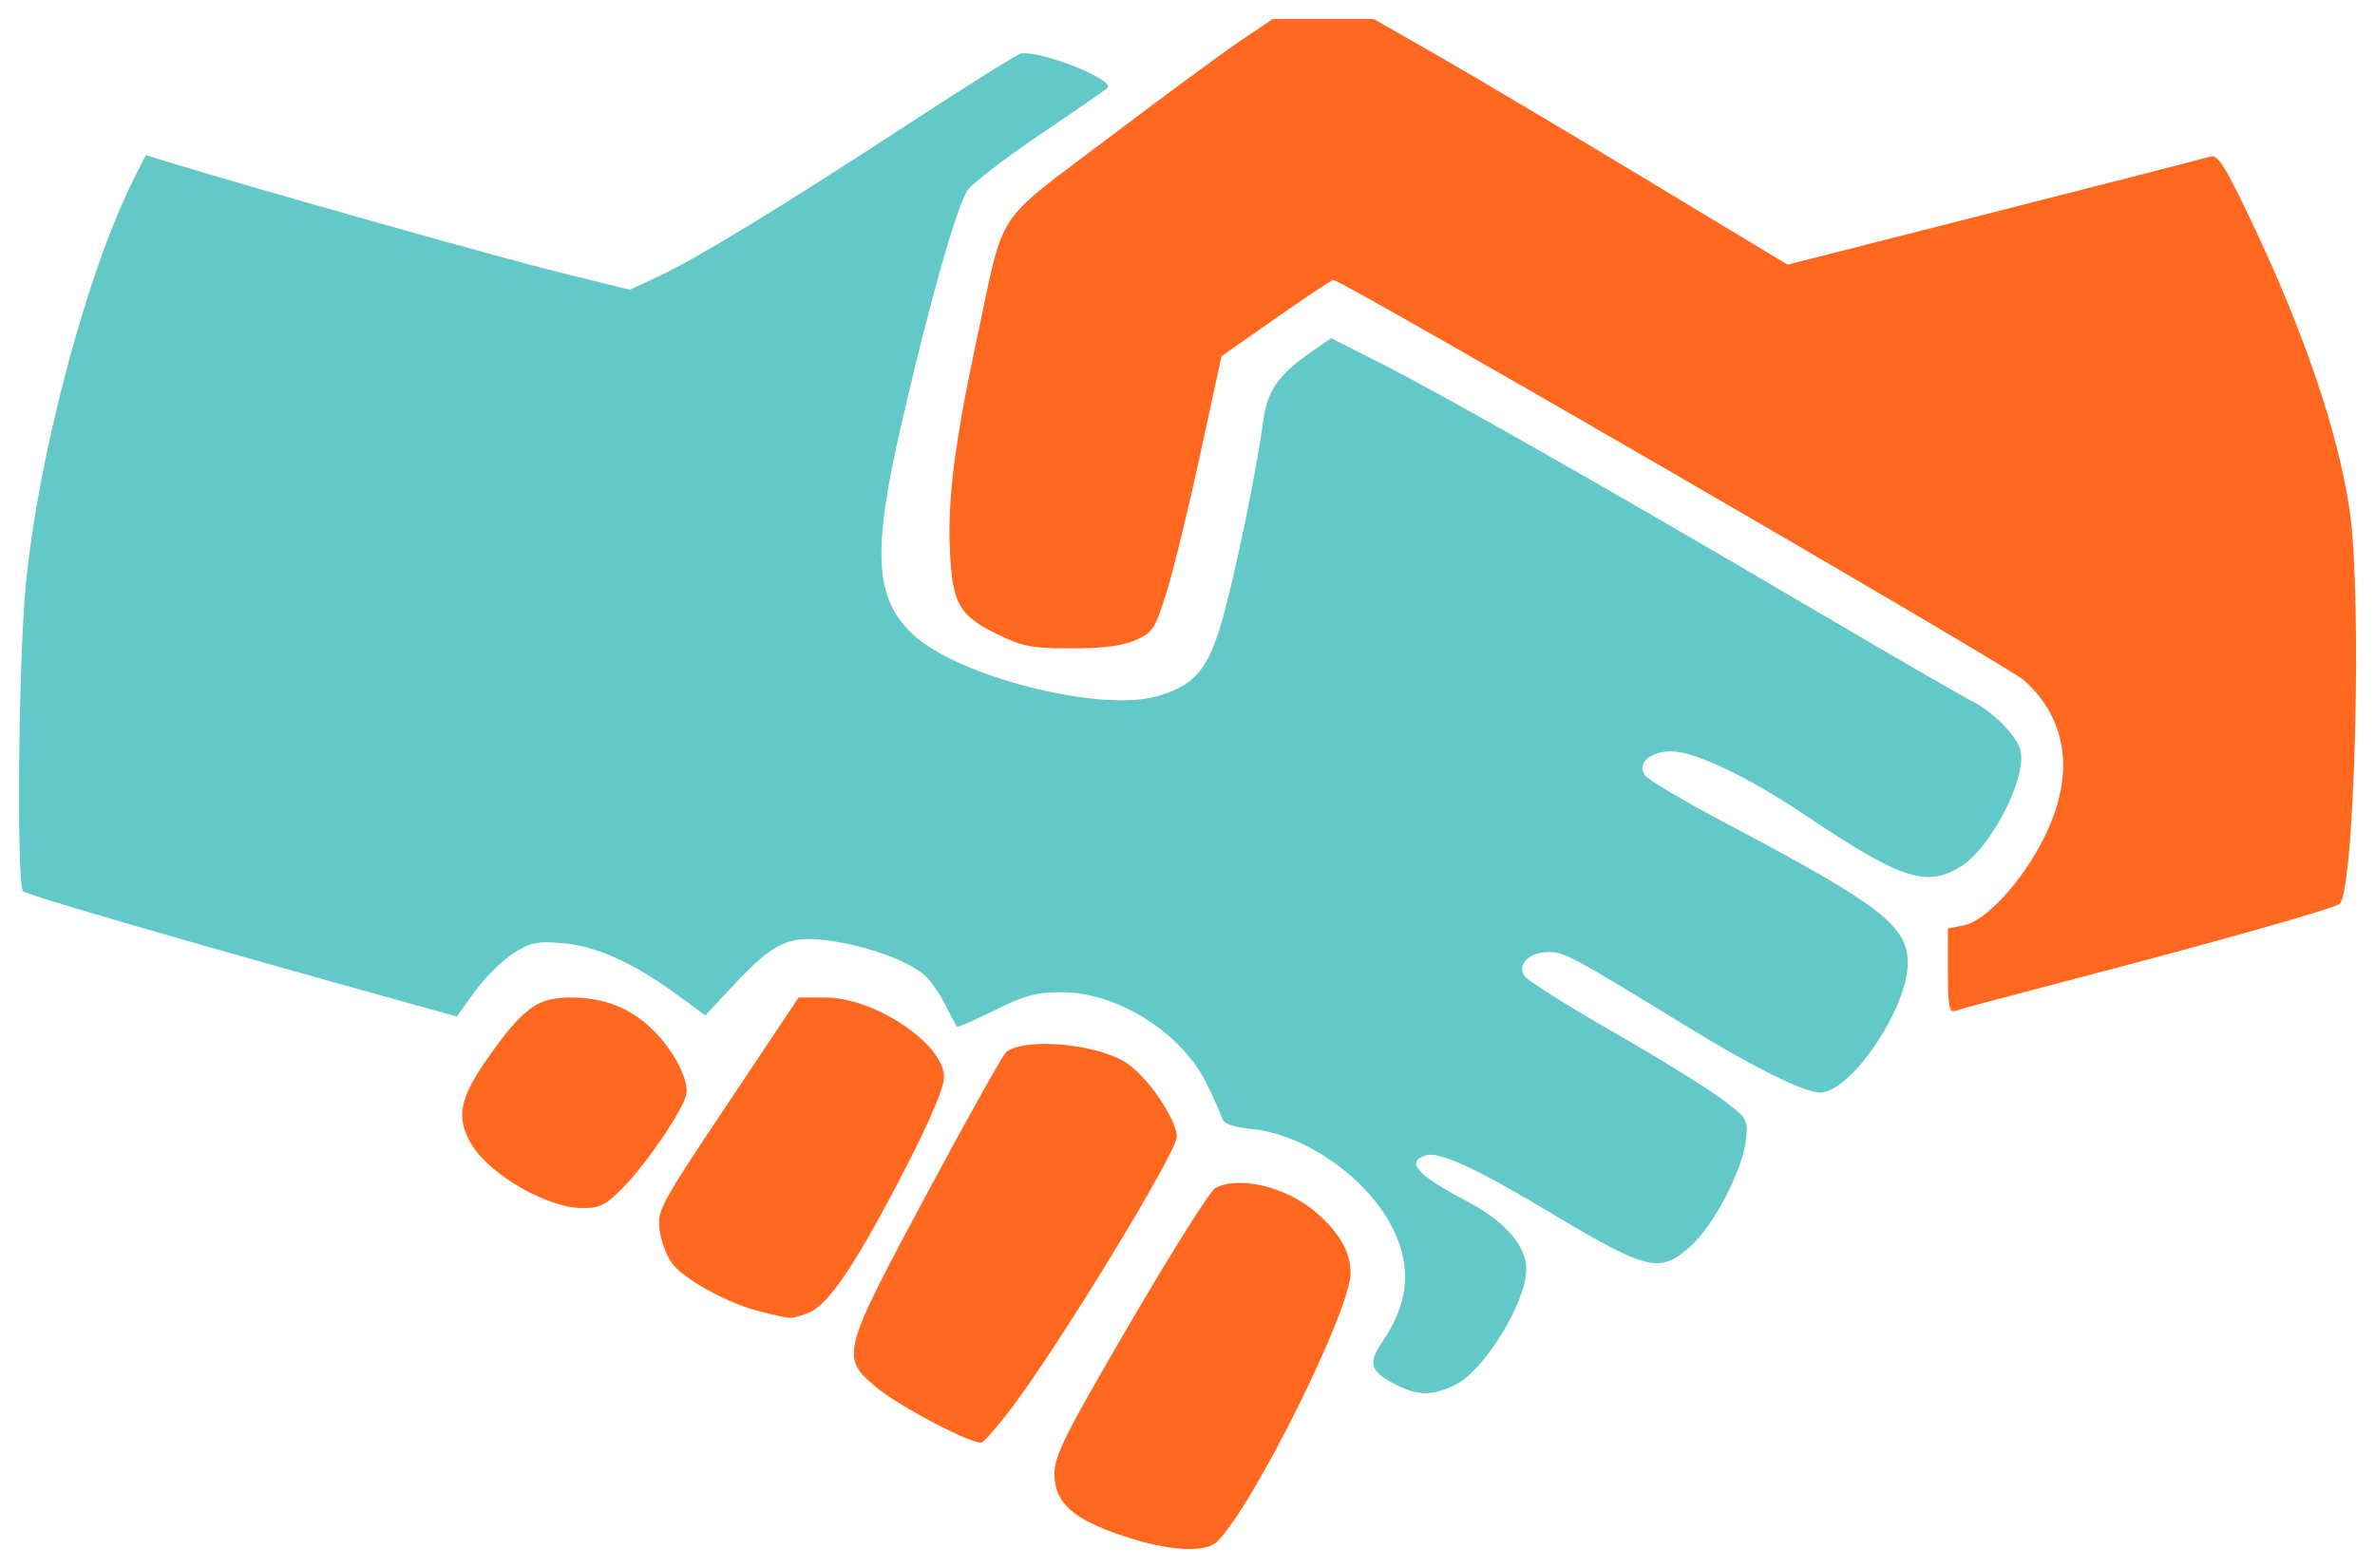
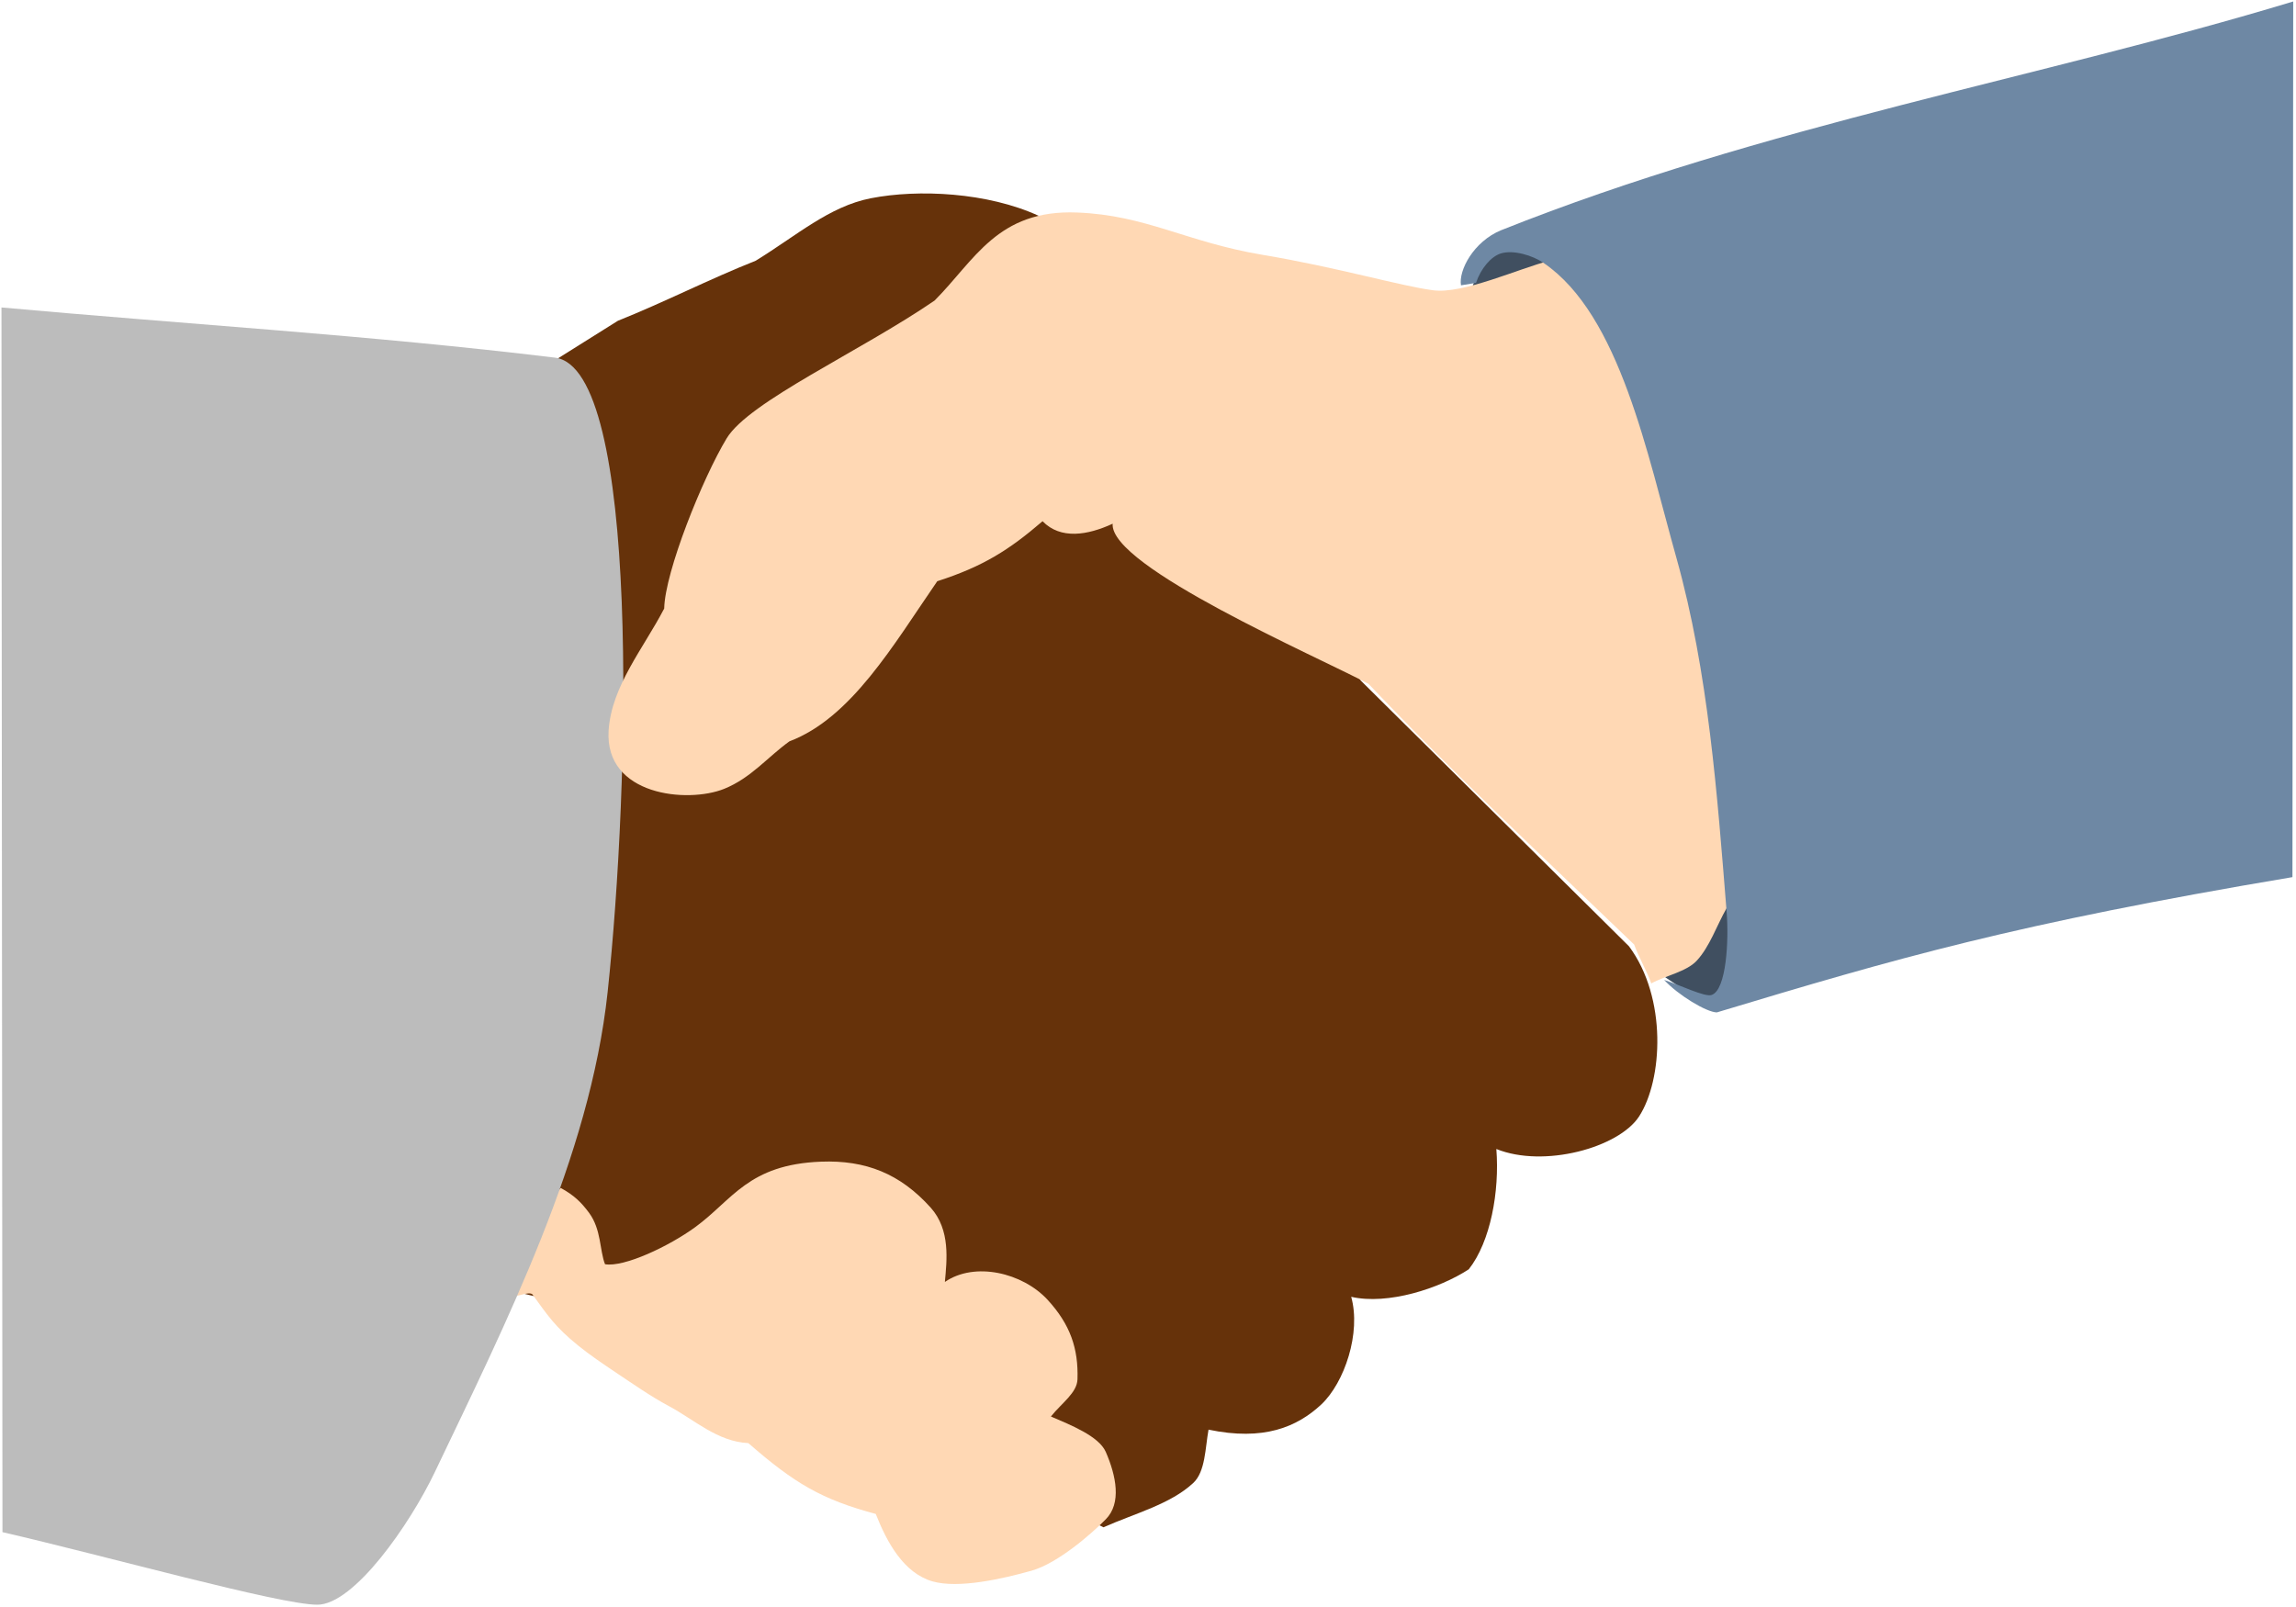
- <svg xmlns="http://www.w3.org/2000/svg" width="125.2mm" height="82.678mm" version="1.1" viewBox="0 0 443.62 292.95">
-   <g transform="translate(-1007.4 -546.63)">
-     <g transform="translate(820.35 -206.65)">
-       <path d="m458.75 1012.1c5.439-2.581 13.392-15.457 13.392-21.682 0-4.407-3.996-8.97-11.146-12.728-9.302-4.888-11.469-7.33-7.596-8.559 2.4-0.762 9.375 2.42 22.313 10.177 19.236 11.533 21.324 12.048 27.229 6.713 4.266-3.854 9.591-14.135 10.223-19.736 0.436-3.866 0.331-4.044-4.585-7.722-2.767-2.071-11.967-7.744-20.444-12.608-8.477-4.864-15.836-9.514-16.352-10.332-1.385-2.195 0.922-4.458 4.543-4.458 2.971 0 4.24 0.686 26.599 14.383 11.888 7.282 21.184 11.867 24.062 11.867 5.755 0 16.405-15.712 16.405-24.201 0-6.962-5-10.8-34.179-26.235-7.713-4.08-14.438-8.076-14.946-8.881-1.435-2.275 0.984-4.433 4.969-4.433 4.364 0 14.409 4.794 25.107 11.983 17.749 11.926 22.537 13.507 28.936 9.553 5.605-3.464 12.327-16.434 11.194-21.597-0.618-2.813-5.207-7.463-9.362-9.487-1.547-0.753-15.047-8.569-30-17.367-37.161-21.866-68.42-39.654-79.87-45.449l-9.558-4.838-3.859 2.674c-5.983 4.146-8.09 7.204-8.824 12.802-1.164 8.882-5.25 28.758-7.638 37.152-2.648 9.307-5.241 12.333-12.249 14.295-10.723 3.002-37.034-3.664-45.49-11.526-7.216-6.709-7.709-15.301-2.246-39.133 5.215-22.748 10.46-41.243 12.476-43.991 0.975-1.329 7.095-6.012 13.6-10.407 6.505-4.395 12.106-8.27 12.447-8.611 1.486-1.486-11.929-6.883-16.085-6.471-0.575 0.057-9.646 5.723-20.156 12.59-24.387 15.934-40.108 25.548-47.282 28.915l-5.672 2.662-13.078-3.225c-10.883-2.683-56.524-15.556-72.87-20.552l-4.48-1.369-2.202 4.369c-8.784 17.434-17.908 51.759-20.224 76.088-1.364 14.326-1.72 55.846-0.49 57.07 0.759 0.754 31.668 9.717 74.728 21.669l6.291 1.746 3.298-4.59c1.814-2.525 4.987-5.708 7.053-7.075 3.249-2.15 4.484-2.429 9.162-2.07 6.288 0.483 13.272 3.575 21.312 9.435l5.592 4.077 5.437-5.812c7.614-8.139 10.477-9.347 18.871-7.961 7.022 1.16 13.918 3.796 16.839 6.437 0.976 0.883 2.625 3.292 3.665 5.355 1.04 2.062 2.022 3.898 2.183 4.08 0.161 0.181 3.33-1.19 7.042-3.047 5.545-2.774 7.773-3.377 12.483-3.376 10.433 0 22.45 7.564 27.113 17.063 1.341 2.732 2.632 5.643 2.868 6.469 0.301 1.051 1.986 1.661 5.623 2.037 10.209 1.054 21.975 9.48 26.478 18.962 3.369 7.094 2.708 13.636-2.093 20.711-2.824 4.161-2.371 5.612 2.533 8.116 4.018 2.051 6.713 2.07 10.913 0.077z" fill="#3abbba" fill-opacity=".796" />
-       <path d="m414.42 1041.3c6.824-6.824 24.907-43.24 24.907-50.158 0-3.936-2.108-7.616-6.531-11.402-5.542-4.743-14.333-6.844-18.75-4.48-0.946 0.506-8.09 11.833-15.876 25.17-12.227 20.945-14.156 24.792-14.156 28.235 0 5.385 3.352 8.413 12.836 11.595 8.43 2.829 15.37 3.24 17.569 1.041zm-38.374-25.005c9.138-12.107 30.922-47.898 30.826-50.647-0.114-3.277-5.301-10.962-9.205-13.637-5.292-3.626-18.644-4.957-22.613-2.254-0.546 0.372-7.19 12.23-14.766 26.351-16.029 29.88-16.238 30.654-9.789 36.197 4.115 3.537 18.264 10.982 19.922 10.483 0.516-0.155 3.047-3.077 5.625-6.493zm-38.123-17.667c3.758-1.31 9.087-9.238 18.454-27.451 4.416-8.588 7.013-14.747 7.013-16.632 0-6.209-12.946-14.892-22.204-14.892h-4.961l-13.24 19.828c-12.629 18.913-13.217 20.002-12.736 23.591 0.278 2.07 1.307 4.854 2.287 6.188 2.265 3.081 10.56 7.616 16.636 9.094 6.06 1.474 5.375 1.453 8.752 0.276zm-34.383-23.585c4.364-4.461 10.89-14.073 11.673-17.193 0.661-2.633-2.346-8.451-6.351-12.29-4.199-4.025-9.046-5.907-15.214-5.907-6.258 0-8.925 1.968-15.654 11.551-5.205 7.412-5.829 11.089-2.733 16.099 3.424 5.54 14.049 11.629 20.396 11.688 3.475 0.033 4.485-0.473 7.883-3.947zm268.08-38.097c28.323-7.384 51.621-13.958 52.46-14.804 2.806-2.827 4.209-57.255 1.888-73.286-2.124-14.675-8.51-33.497-18.441-54.355-4.903-10.297-6.244-12.403-7.623-11.969-0.92 0.29-19.062 4.952-40.316 10.361l-38.643 9.835-26.982-16.281c-14.84-8.954-32.226-19.279-38.635-22.944l-11.653-6.663h-18.902l-6.084 4.104c-3.346 2.257-14.505 10.48-24.797 18.273-21.475 16.26-19.078 12.599-24.333 37.154-4.218 19.71-5.571 30.433-5.062 40.13 0.51 9.724 1.709 11.787 8.891 15.301 4.701 2.3 6.459 2.632 13.863 2.623 5.77-7e-3 9.582-0.498 11.931-1.536 3.157-1.395 3.647-2.15 5.75-8.865 1.265-4.037 4.093-15.628 6.285-25.758l3.985-18.417 10.159-7.13c5.587-3.921 10.421-7.13 10.741-7.13 1.639 0 126.07 72.148 129.03 74.812 8.288 7.472 9.55 17.939 3.58 29.701-4.047 7.974-10.753 15.246-14.807 16.056l-3.015 0.603v7.952c0 6.332 0.261 7.852 1.279 7.461 0.703-0.27 9.457-2.623 19.453-5.229z" fill="#ff681e" />
+ <svg xmlns="http://www.w3.org/2000/svg" width="700pt" height="490pt" version="1.1">
+   <g transform="translate(15.9 -24)" stroke-opacity="0">
+     <path d="m50.9 186c53.3-5.43 107-10.9 160-16.3 8.14-5.09 16.3-10.2 24.4-15.3 18.7-7.46 37.3-17 56-24.4 16.6-10.2 29.9-22.1 46.8-25.4 19.4-3.79 47.5-2.38 68.2 7.13 43.8 63.1 87.5 126 131 189l109 108c15.6 21 13.7 54.4 4.07 69.2-8.31 12.7-38.7 21-58 13.2 1.36 17.3-2.38 37.7-11.2 48.9-11.9 7.8-32.9 14.6-47.8 11.2 4.07 14.6-2.7 34.9-12.2 43.8-9.83 9.14-23.4 14.9-45.8 10.2-1.36 7.46-1.25 17.1-6.23 21.7-9.27 8.61-23.6 12.3-36.5 18-183-96-249-97.4-341-115-13.2-101-27.5-243-40.7-344z" fill="#66320a" fill-opacity=".999" fill-rule="evenodd" />
+     <g>
+       <g fill-rule="evenodd">
+         <path d="m212 507c-7.5 8.21-15.6 30.5-18.7 43.2-0.474 1.93 5.43-1.42 7.2 0 6.15 8.42 9.05 13.1 18.7 20.9 4.79 3.86 9.97 7.36 15.1 10.8 7.09 4.72 14.1 9.67 21.6 13.7 10.5 5.6 19.8 14.5 32.4 15.1 18.8 16.4 29.8 22.9 51.8 28.8 4.59 11.7 11.4 24 23 27.4 10.6 3.05 28.4-0.98 40.3-4.32 10.8-3.04 24.6-15.2 30.2-20.9 6.52-6.56 4.19-17.8 0-27.4-2.82-6.41-14.2-10.9-22.3-14.4 4.48-5.58 10.6-9.59 10.8-15.1 0.407-12.5-2.9-22.3-12.2-32.4-10.1-10.9-29.5-15.6-41.7-7.2 0.763-8.67 2.37-21.1-5.76-30.2-12.4-13.8-26.4-19.4-44.6-18.7-29.6 1.15-35.9 15.5-51.1 26.6-10.7 7.81-28.9 16.4-36.7 15.1-2.23-5.72-1.47-14.1-6.48-20.9-3.12-4.21-6.06-7.14-11.5-10.1z" fill="#ffd8b4" />
+         <path d="m-15.3 149c75 6.79 150 11.3 225 20.4 34.8 4.22 30.4 174 21.4 258-7.22 67-41.1 134-70.2 195-10.2 21.4-32.9 54-47.8 54-15.3 0-85.5-19.7-128-29.5z" fill="#bcbcbc" />
+         <path d="m600 122-12.2 4.07-5.09 14.3 78.4 281 12.2 8.14 7.13 2.04 8.14-4.07 7.13-39.7-10.2-94.7-27.5-108-37.7-59z" fill="#404f60" />
+       </g>
+       <path d="m614 130c-12.2 3.05-35.2 13.7-47.4 12-13.4-1.76-38.8-9.31-69.3-14.4-31.1-5.23-47.2-16.1-75.3-17.2-32.5-1.32-41.7 19.5-58 35.8-30.2 20.7-75.4 41-84.5 56-9.85 16.3-25.1 54.3-25.4 69.2-8.48 16.3-21.4 31.5-22.6 49.6-1.65 26.5 32.1 29.7 47 23.7 10.9-4.41 17.6-12.9 26.5-19.3 25.1-9.48 42.2-39.1 60.1-65.1 18.6-5.98 29.2-12.7 42.8-24.4 7.34 7.54 18.3 5.72 28.5 1.02-1.38 17.4 83.6 54.2 104 65.1 35.5 37.4 70.3 69.7 108 106 1.36 4.07 5.59 11.7 6.95 15.8 5.43-3.05 14.3-4.77 18.4-9.16 5.4-5.79 8.14-14.3 12.2-21.4 20.4-5.43 40.7-10.9 61.1-16.3-27.1-90.9-54.3-182-81.4-273-17.3 9.5-33.9 16.1-51.2 25.6z" fill="#ffd8b4" />
+       <path d="m578 140c-1.05-6.03 5.1-17.8 16.3-22.4 107-42.7 219-61.8 322-93l-0.312 356c-113 19-161 33-234 55-4.25-0.092-15.7-7.02-21.4-13.2 6.45 2.04 16.5 7.07 19.3 6.11 6.04-2.08 7.01-22.3 6.11-33.6-3.84-47.8-7.38-97.5-20.4-144-11.8-41.8-22.9-98.8-54-120-4.5-3.08-12.2-5.41-17.3-3.9-4.04 1.2-8.23 6.11-10.2 12z" fill="#6e88a4" fill-rule="evenodd" />
    </g>
  </g>
</svg>
